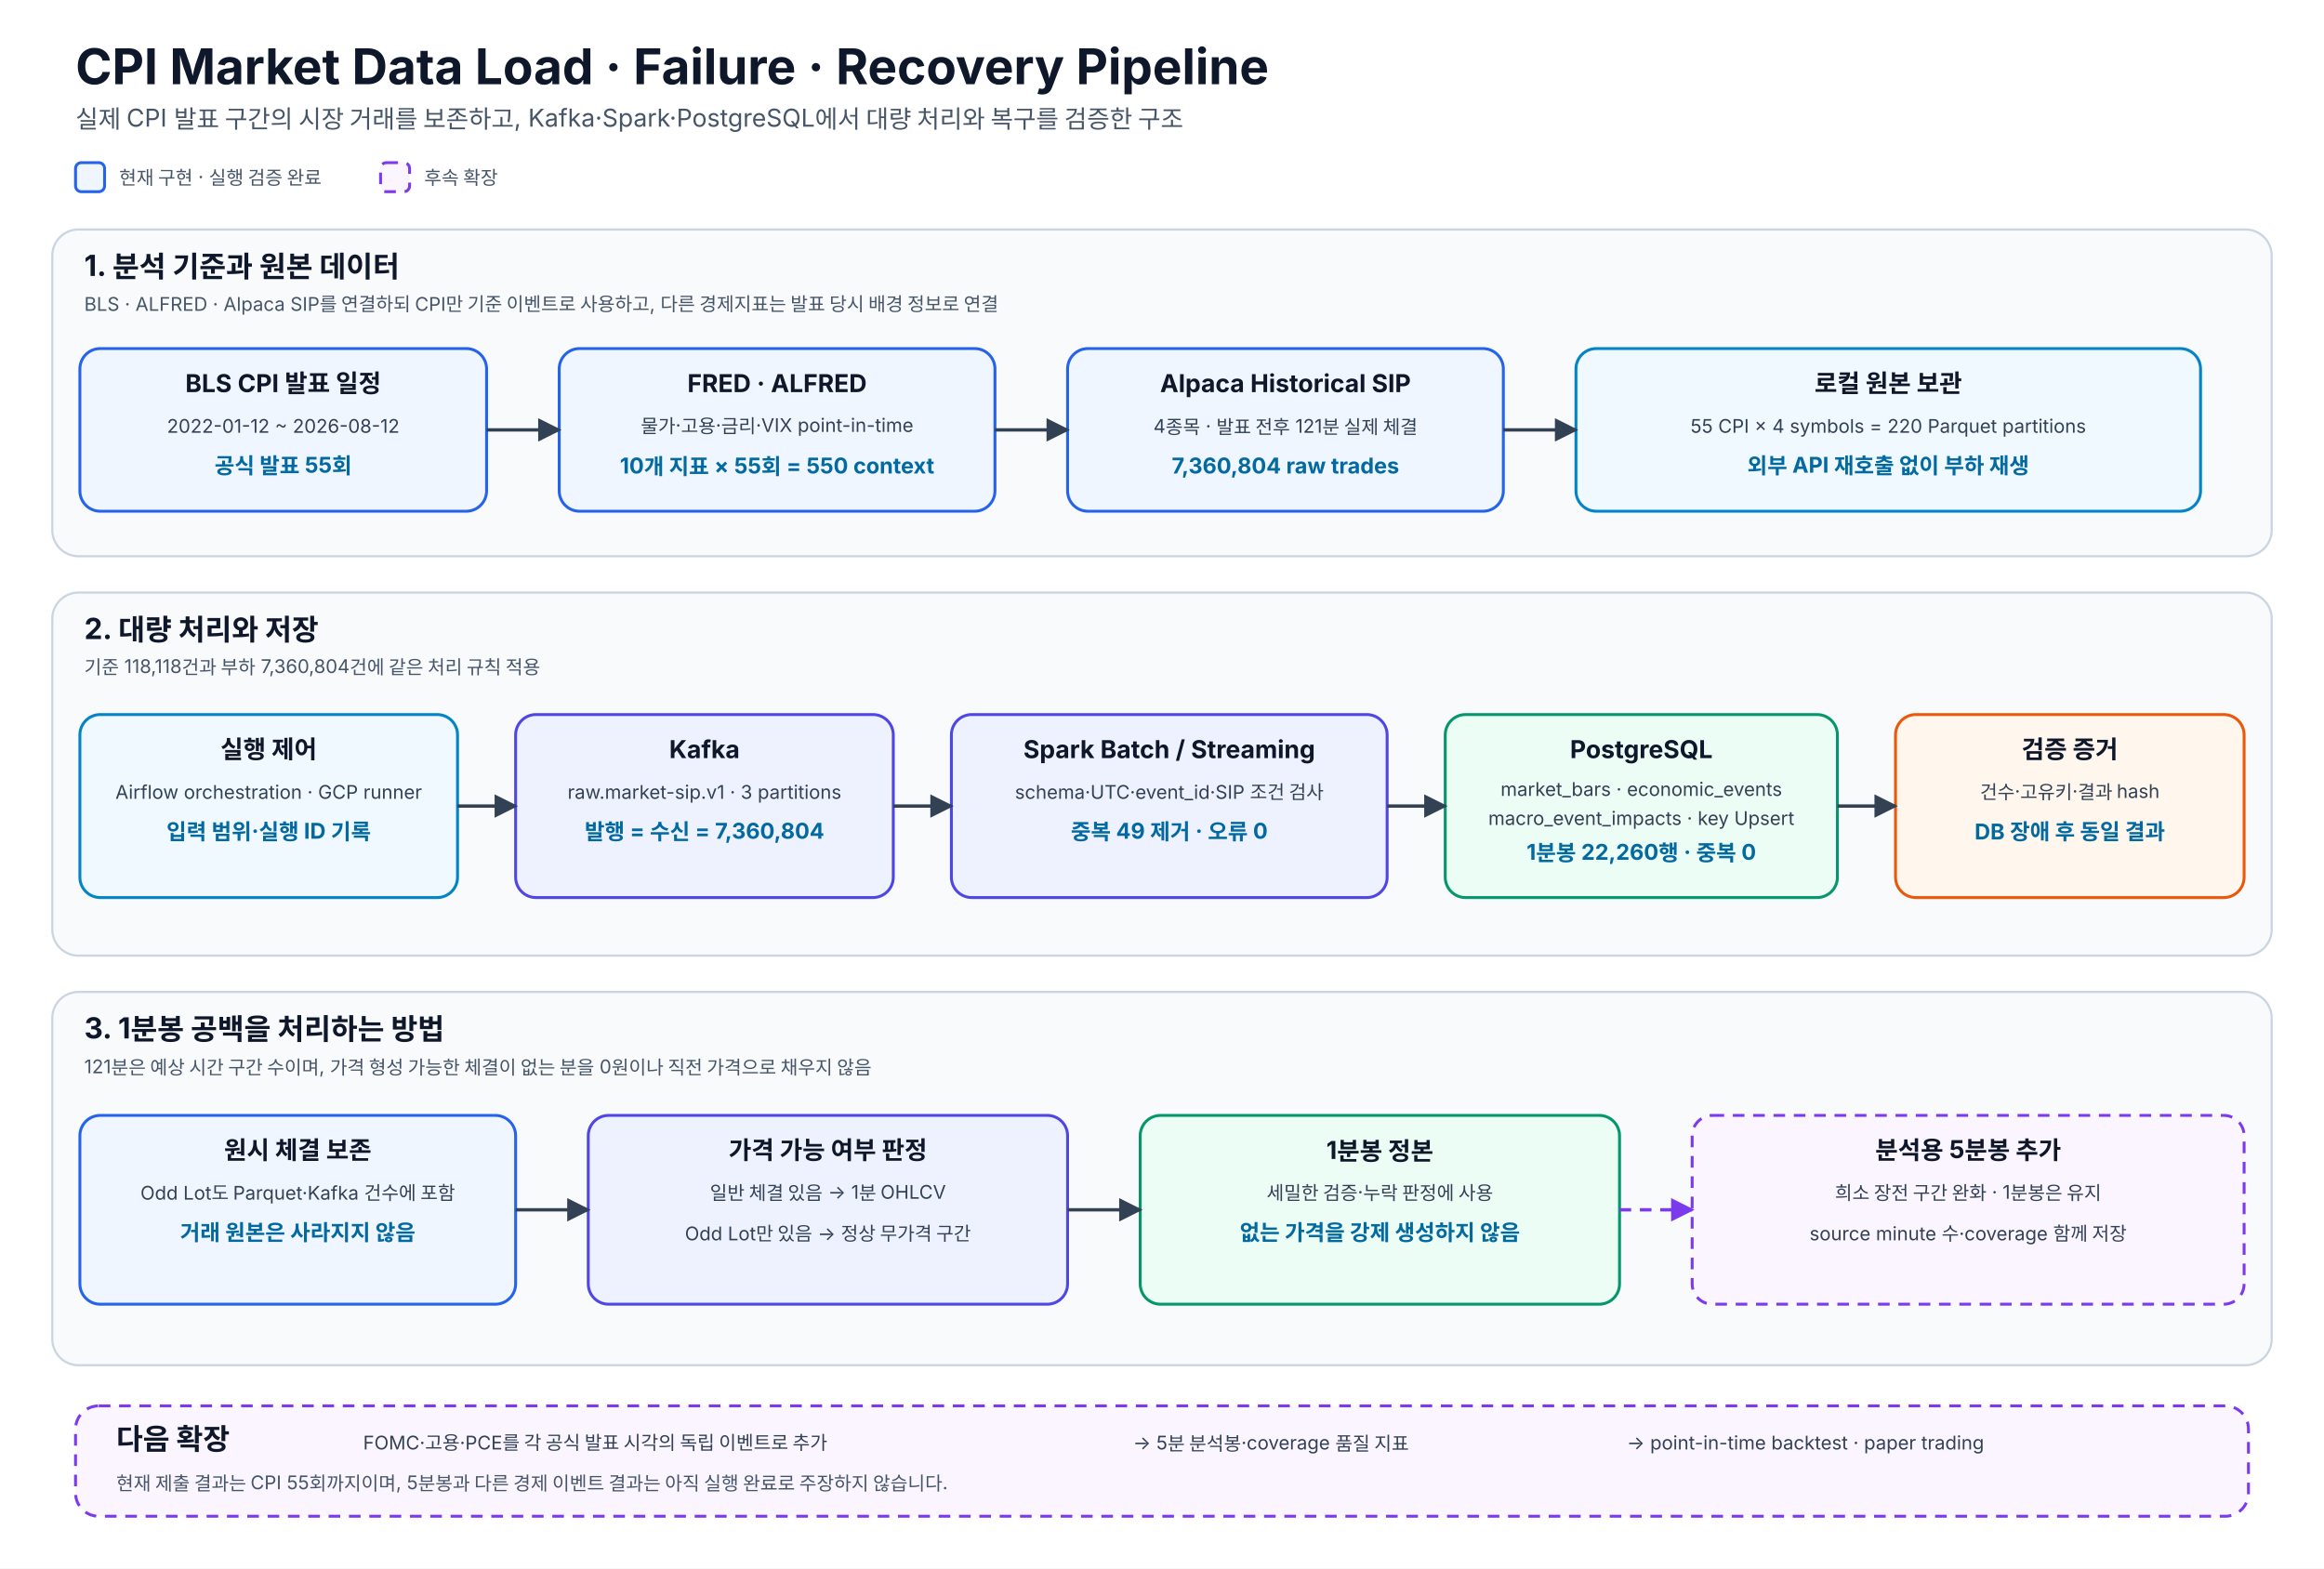
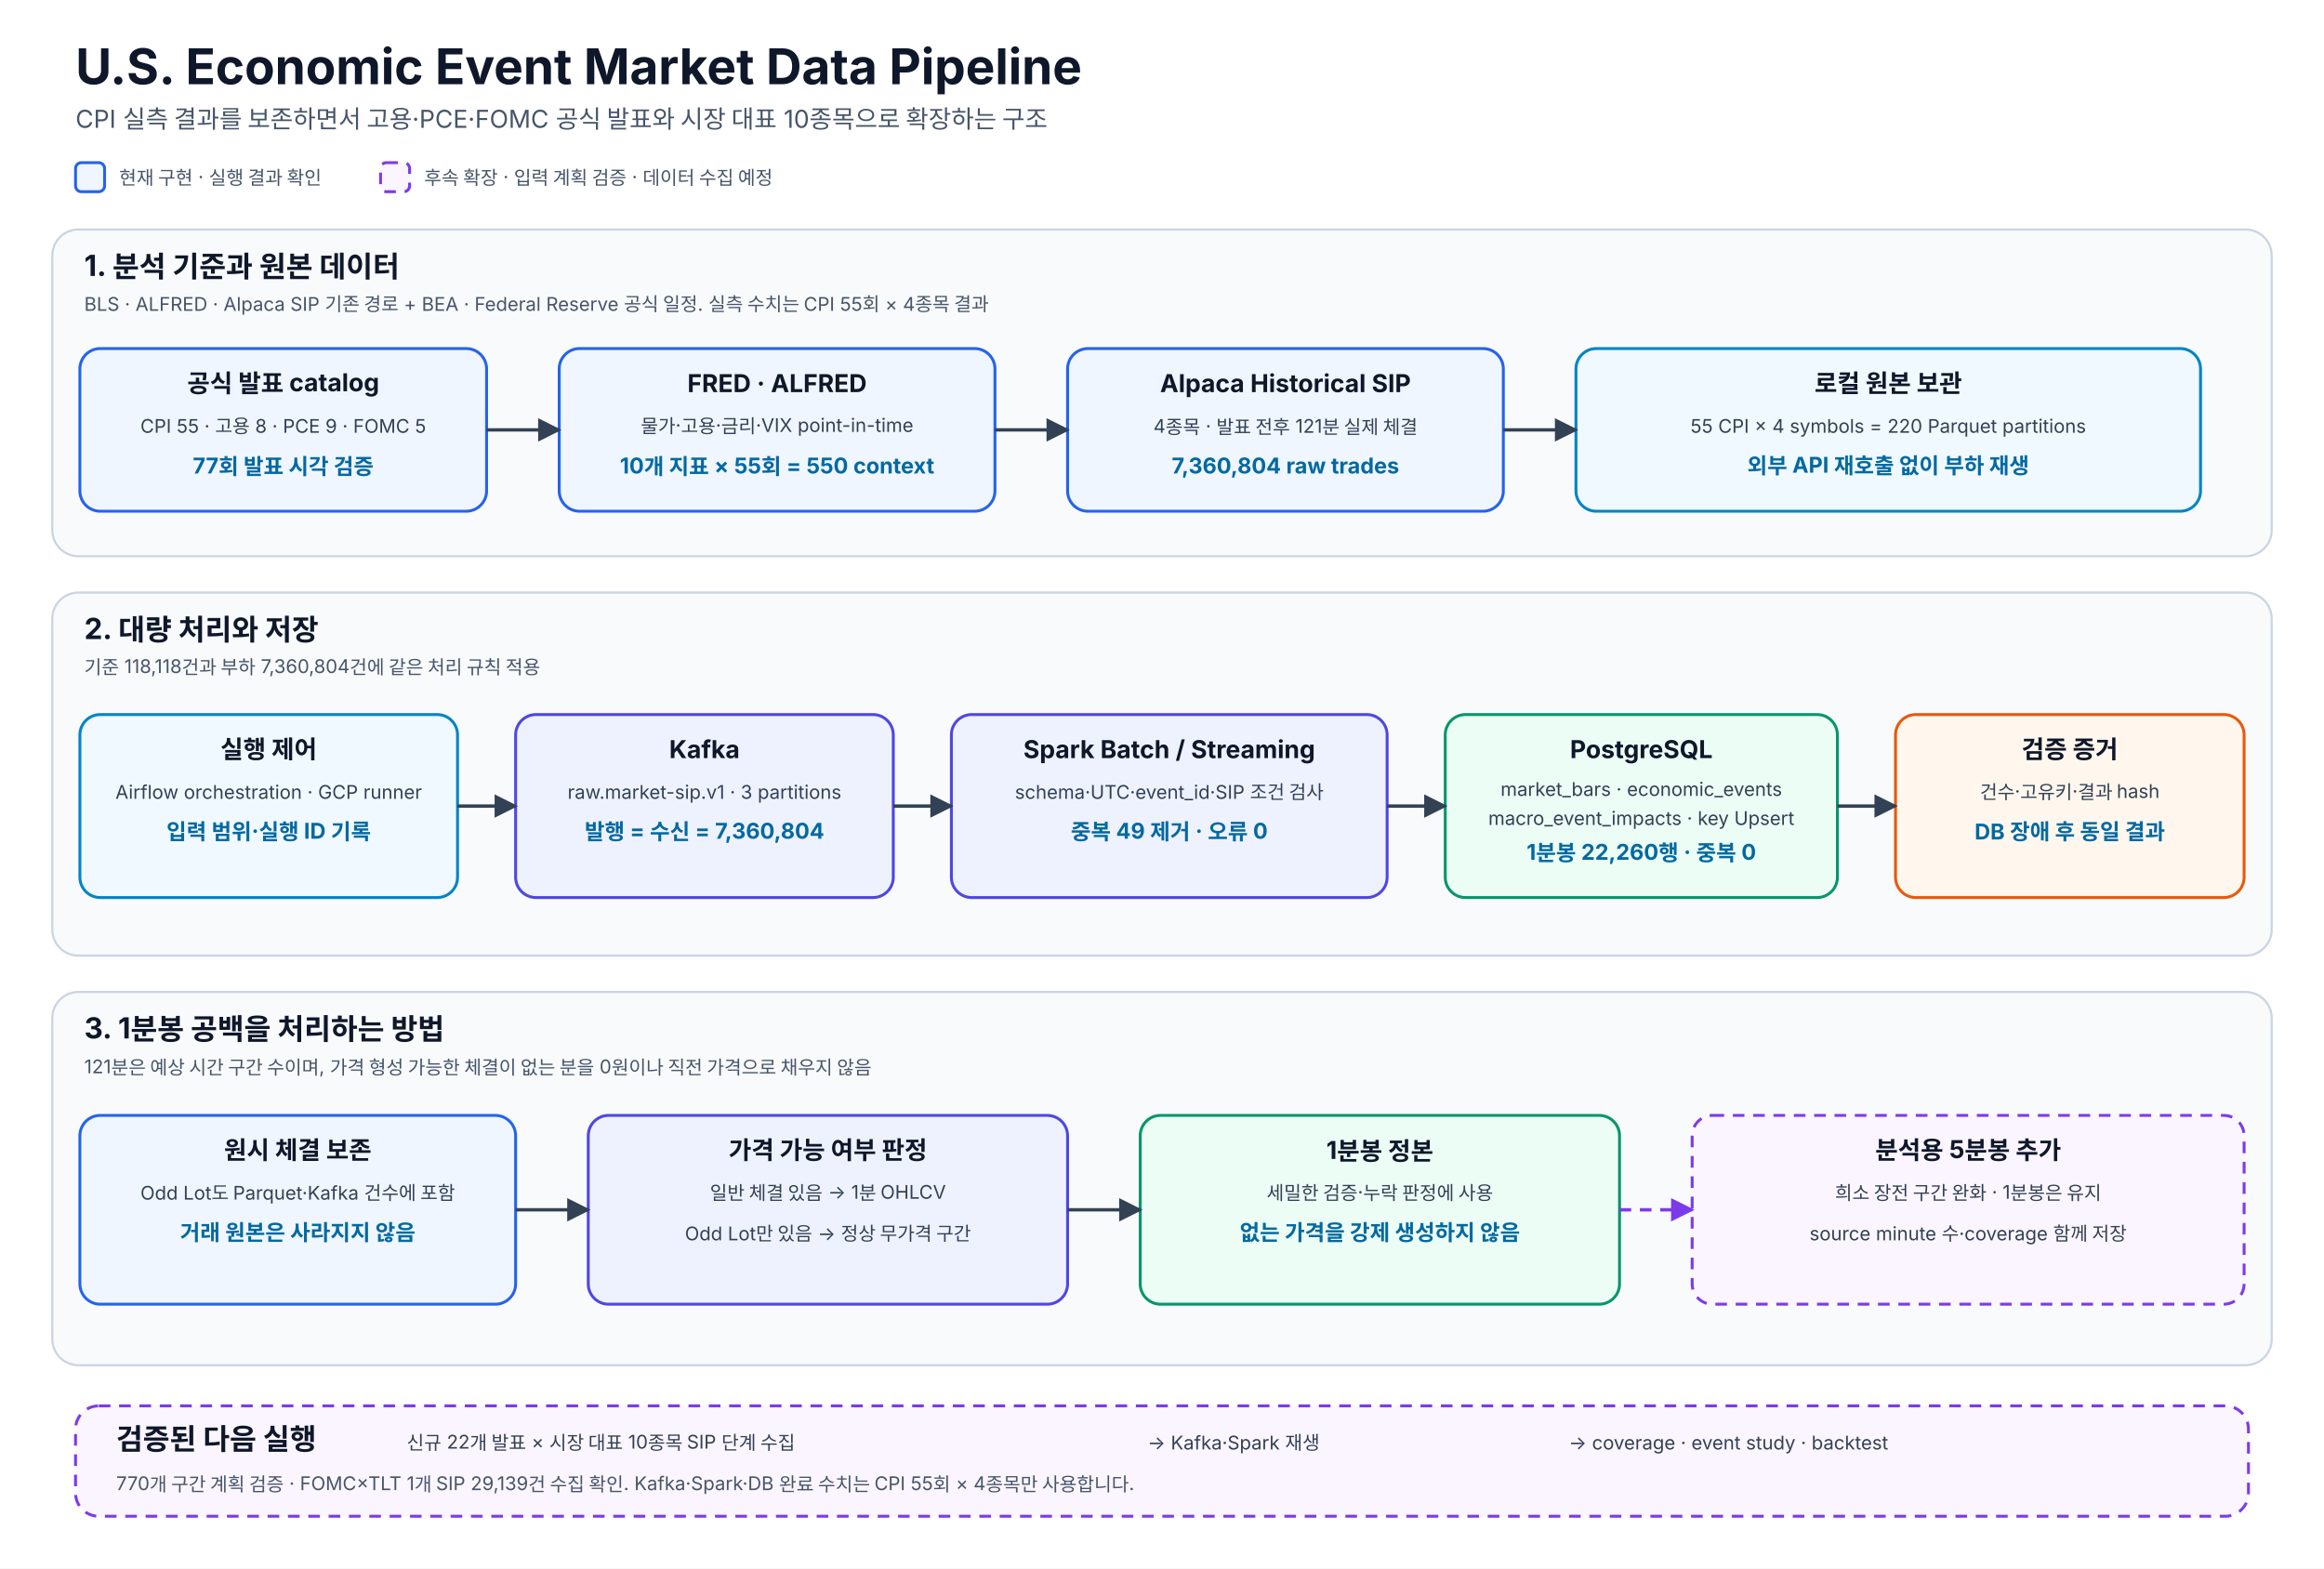
<svg xmlns="http://www.w3.org/2000/svg" width="1600" height="1080" viewBox="0 0 1600 1080" role="img" aria-labelledby="title desc">
  <defs>
    <marker id="arrow" viewBox="0 0 10 10" refX="9" refY="5" markerWidth="7" markerHeight="7" orient="auto-start-reverse">
      <path d="M0 0 L10 5 L0 10 z" fill="#334155" />
    </marker>
    <marker id="purpleArrow" viewBox="0 0 10 10" refX="9" refY="5" markerWidth="7" markerHeight="7" orient="auto-start-reverse">
      <path d="M0 0 L10 5 L0 10 z" fill="#7c3aed" />
    </marker>
    <style>
      .title{font:700 34px -apple-system,BlinkMacSystemFont,"Apple SD Gothic Neo",sans-serif;fill:#0f172a}.subtitle{font:400 17px -apple-system,BlinkMacSystemFont,"Apple SD Gothic Neo",sans-serif;fill:#475569}.section{font:700 20px -apple-system,BlinkMacSystemFont,"Apple SD Gothic Neo",sans-serif;fill:#0f172a}.small{font:400 13px -apple-system,BlinkMacSystemFont,"Apple SD Gothic Neo",sans-serif;fill:#475569}.boxt{font:700 17px -apple-system,BlinkMacSystemFont,"Apple SD Gothic Neo",sans-serif;fill:#0f172a}.copy{font:400 13px -apple-system,BlinkMacSystemFont,"Apple SD Gothic Neo",sans-serif;fill:#334155}.metric{font:700 15px -apple-system,BlinkMacSystemFont,"Apple SD Gothic Neo",sans-serif;fill:#0369a1}.lane{fill:#f8fafc;stroke:#cbd5e1;stroke-width:1.5}.source{fill:#eff6ff;stroke:#2563eb;stroke-width:2}.raw{fill:#f0f9ff;stroke:#0284c7;stroke-width:2}.process{fill:#eef2ff;stroke:#4f46e5;stroke-width:2}.store{fill:#ecfdf5;stroke:#059669;stroke-width:2}.evidence{fill:#fff7ed;stroke:#ea580c;stroke-width:2}.planned{fill:#faf5ff;stroke:#7c3aed;stroke-width:2;stroke-dasharray:8 6}.flow{fill:none;stroke:#334155;stroke-width:2.3;marker-end:url(#arrow)}.plannedflow{fill:none;stroke:#7c3aed;stroke-width:2.3;stroke-dasharray:8 6;marker-end:url(#purpleArrow)}
    </style>
  </defs>
  <rect width="1600" height="1080" fill="#fff" />
-   <text x="52" y="58" class="title">CPI Market Data Load · Failure · Recovery Pipeline</text>
-   <text x="52" y="88" class="subtitle">실제 CPI 발표 구간의 시장 거래를 보존하고, Kafka·Spark·PostgreSQL에서 대량 처리와 복구를 검증한 구조</text>
+   <text x="52" y="58" class="title">U.S. Economic Event Market Data Pipeline</text>
+   <text x="52" y="88" class="subtitle">CPI 실측 결과를 보존하면서 고용·PCE·FOMC 공식 발표와 시장 대표 10종목으로 확장하는 구조</text>
  <g transform="translate(52 112)">
    <rect width="20" height="20" rx="4" class="source" />
-     <text x="30" y="15" class="small">현재 구현 · 실행 검증 완료</text>
+     <text x="30" y="15" class="small">현재 구현 · 실행 결과 확인</text>
    <rect x="210" width="20" height="20" rx="4" class="planned" />
-     <text x="240" y="15" class="small">후속 확장</text>
+     <text x="240" y="15" class="small">후속 확장 · 입력 계획 검증 · 데이터 수집 예정</text>
  </g>
  <rect x="36" y="158" width="1528" height="225" rx="18" class="lane" />
  <text x="58" y="190" class="section">1. 분석 기준과 원본 데이터</text>
-   <text x="58" y="214" class="small">BLS · ALFRED · Alpaca SIP를 연결하되 CPI만 기준 이벤트로 사용하고, 다른 경제지표는 발표 당시 배경 정보로 연결</text>
+   <text x="58" y="214" class="small">BLS · ALFRED · Alpaca SIP 기존 경로 + BEA · Federal Reserve 공식 일정. 실측 수치는 CPI 55회 × 4종목 결과</text>
  <rect x="55" y="240" width="280" height="112" rx="14" class="source" />
-   <text x="195" y="270" text-anchor="middle" class="boxt">BLS CPI 발표 일정</text>
-   <text x="195" y="298" text-anchor="middle" class="copy">2022-01-12 ~ 2026-08-12</text>
-   <text x="195" y="326" text-anchor="middle" class="metric">공식 발표 55회</text>
+   <text x="195" y="270" text-anchor="middle" class="boxt">공식 발표 catalog</text>
+   <text x="195" y="298" text-anchor="middle" class="copy">CPI 55 · 고용 8 · PCE 9 · FOMC 5</text>
+   <text x="195" y="326" text-anchor="middle" class="metric">77회 발표 시각 검증</text>
  <rect x="385" y="240" width="300" height="112" rx="14" class="source" />
  <text x="535" y="270" text-anchor="middle" class="boxt">FRED · ALFRED</text>
  <text x="535" y="298" text-anchor="middle" class="copy">물가·고용·금리·VIX point-in-time</text>
  <text x="535" y="326" text-anchor="middle" class="metric">10개 지표 × 55회 = 550 context</text>
  <rect x="735" y="240" width="300" height="112" rx="14" class="source" />
  <text x="885" y="270" text-anchor="middle" class="boxt">Alpaca Historical SIP</text>
  <text x="885" y="298" text-anchor="middle" class="copy">4종목 · 발표 전후 121분 실제 체결</text>
  <text x="885" y="326" text-anchor="middle" class="metric">7,360,804 raw trades</text>
  <rect x="1085" y="240" width="430" height="112" rx="14" class="raw" />
  <text x="1300" y="270" text-anchor="middle" class="boxt">로컬 원본 보관</text>
  <text x="1300" y="298" text-anchor="middle" class="copy">55 CPI × 4 symbols = 220 Parquet partitions</text>
  <text x="1300" y="326" text-anchor="middle" class="metric">외부 API 재호출 없이 부하 재생</text>
  <path d="M335 296 H385" class="flow" />
  <path d="M685 296 H735" class="flow" />
  <path d="M1035 296 H1085" class="flow" />
  <rect x="36" y="408" width="1528" height="250" rx="18" class="lane" />
  <text x="58" y="440" class="section">2. 대량 처리와 저장</text>
  <text x="58" y="464" class="small">기준 118,118건과 부하 7,360,804건에 같은 처리 규칙 적용</text>
  <rect x="55" y="492" width="260" height="126" rx="14" class="raw" />
  <text x="185" y="522" text-anchor="middle" class="boxt">실행 제어</text>
  <text x="185" y="550" text-anchor="middle" class="copy">Airflow orchestration · GCP runner</text>
  <text x="185" y="578" text-anchor="middle" class="metric">입력 범위·실행 ID 기록</text>
  <rect x="355" y="492" width="260" height="126" rx="14" class="process" />
  <text x="485" y="522" text-anchor="middle" class="boxt">Kafka</text>
  <text x="485" y="550" text-anchor="middle" class="copy">raw.market-sip.v1 · 3 partitions</text>
  <text x="485" y="578" text-anchor="middle" class="metric">발행 = 수신 = 7,360,804</text>
  <rect x="655" y="492" width="300" height="126" rx="14" class="process" />
  <text x="805" y="522" text-anchor="middle" class="boxt">Spark Batch / Streaming</text>
  <text x="805" y="550" text-anchor="middle" class="copy">schema·UTC·event_id·SIP 조건 검사</text>
  <text x="805" y="578" text-anchor="middle" class="metric">중복 49 제거 · 오류 0</text>
  <rect x="995" y="492" width="270" height="126" rx="14" class="store" />
  <text x="1130" y="522" text-anchor="middle" class="boxt">PostgreSQL</text>
  <text x="1130" y="548" text-anchor="middle" class="copy">market_bars · economic_events</text>
  <text x="1130" y="568" text-anchor="middle" class="copy">macro_event_impacts · key Upsert</text>
  <text x="1130" y="592" text-anchor="middle" class="metric">1분봉 22,260행 · 중복 0</text>
  <rect x="1305" y="492" width="240" height="126" rx="14" class="evidence" />
  <text x="1425" y="522" text-anchor="middle" class="boxt">검증 증거</text>
  <text x="1425" y="550" text-anchor="middle" class="copy">건수·고유키·결과 hash</text>
  <text x="1425" y="578" text-anchor="middle" class="metric">DB 장애 후 동일 결과</text>
  <path d="M315 555 H355" class="flow" />
  <path d="M615 555 H655" class="flow" />
  <path d="M955 555 H995" class="flow" />
  <path d="M1265 555 H1305" class="flow" />
  <rect x="36" y="683" width="1528" height="257" rx="18" class="lane" />
  <text x="58" y="715" class="section">3. 1분봉 공백을 처리하는 방법</text>
  <text x="58" y="739" class="small">121분은 예상 시간 구간 수이며, 가격 형성 가능한 체결이 없는 분을 0원이나 직전 가격으로 채우지 않음</text>
  <rect x="55" y="768" width="300" height="130" rx="14" class="source" />
  <text x="205" y="798" text-anchor="middle" class="boxt">원시 체결 보존</text>
  <text x="205" y="826" text-anchor="middle" class="copy">Odd Lot도 Parquet·Kafka 건수에 포함</text>
  <text x="205" y="854" text-anchor="middle" class="metric">거래 원본은 사라지지 않음</text>
  <rect x="405" y="768" width="330" height="130" rx="14" class="process" />
  <text x="570" y="798" text-anchor="middle" class="boxt">가격 가능 여부 판정</text>
  <text x="570" y="826" text-anchor="middle" class="copy">일반 체결 있음 → 1분 OHLCV</text>
  <text x="570" y="854" text-anchor="middle" class="copy">Odd Lot만 있음 → 정상 무가격 구간</text>
  <rect x="785" y="768" width="330" height="130" rx="14" class="store" />
  <text x="950" y="798" text-anchor="middle" class="boxt">1분봉 정본</text>
  <text x="950" y="826" text-anchor="middle" class="copy">세밀한 검증·누락 판정에 사용</text>
  <text x="950" y="854" text-anchor="middle" class="metric">없는 가격을 강제 생성하지 않음</text>
  <rect x="1165" y="768" width="380" height="130" rx="14" class="planned" />
  <text x="1355" y="798" text-anchor="middle" class="boxt">분석용 5분봉 추가</text>
  <text x="1355" y="826" text-anchor="middle" class="copy">희소 장전 구간 완화 · 1분봉은 유지</text>
  <text x="1355" y="854" text-anchor="middle" class="copy">source minute 수·coverage 함께 저장</text>
  <path d="M355 833 H405" class="flow" />
  <path d="M735 833 H785" class="flow" />
  <path d="M1115 833 H1165" class="plannedflow" />
  <rect x="52" y="968" width="1496" height="76" rx="16" class="planned" />
-   <text x="80" y="998" class="section">다음 확장</text>
-   <text x="250" y="998" class="copy">FOMC·고용·PCE를 각 공식 발표 시각의 독립 이벤트로 추가</text>
-   <text x="780" y="998" class="copy">→ 5분 분석봉·coverage 품질 지표</text>
-   <text x="1120" y="998" class="copy">→ point-in-time backtest · paper trading</text>
-   <text x="80" y="1026" class="small">현재 제출 결과는 CPI 55회까지이며, 5분봉과 다른 경제 이벤트 결과는 아직 실행 완료로 주장하지 않습니다.</text>
+   <text x="80" y="998" class="section">검증된 다음 실행</text>
+   <text x="280" y="998" class="copy">신규 22개 발표 × 시장 대표 10종목 SIP 단계 수집</text>
+   <text x="790" y="998" class="copy">→ Kafka·Spark 재생</text>
+   <text x="1080" y="998" class="copy">→ coverage · event study · backtest</text>
+   <text x="80" y="1026" class="small">770개 구간 계획 검증 · FOMC×TLT 1개 SIP 29,139건 수집 확인. Kafka·Spark·DB 완료 수치는 CPI 55회 × 4종목만 사용합니다.</text>
</svg>
